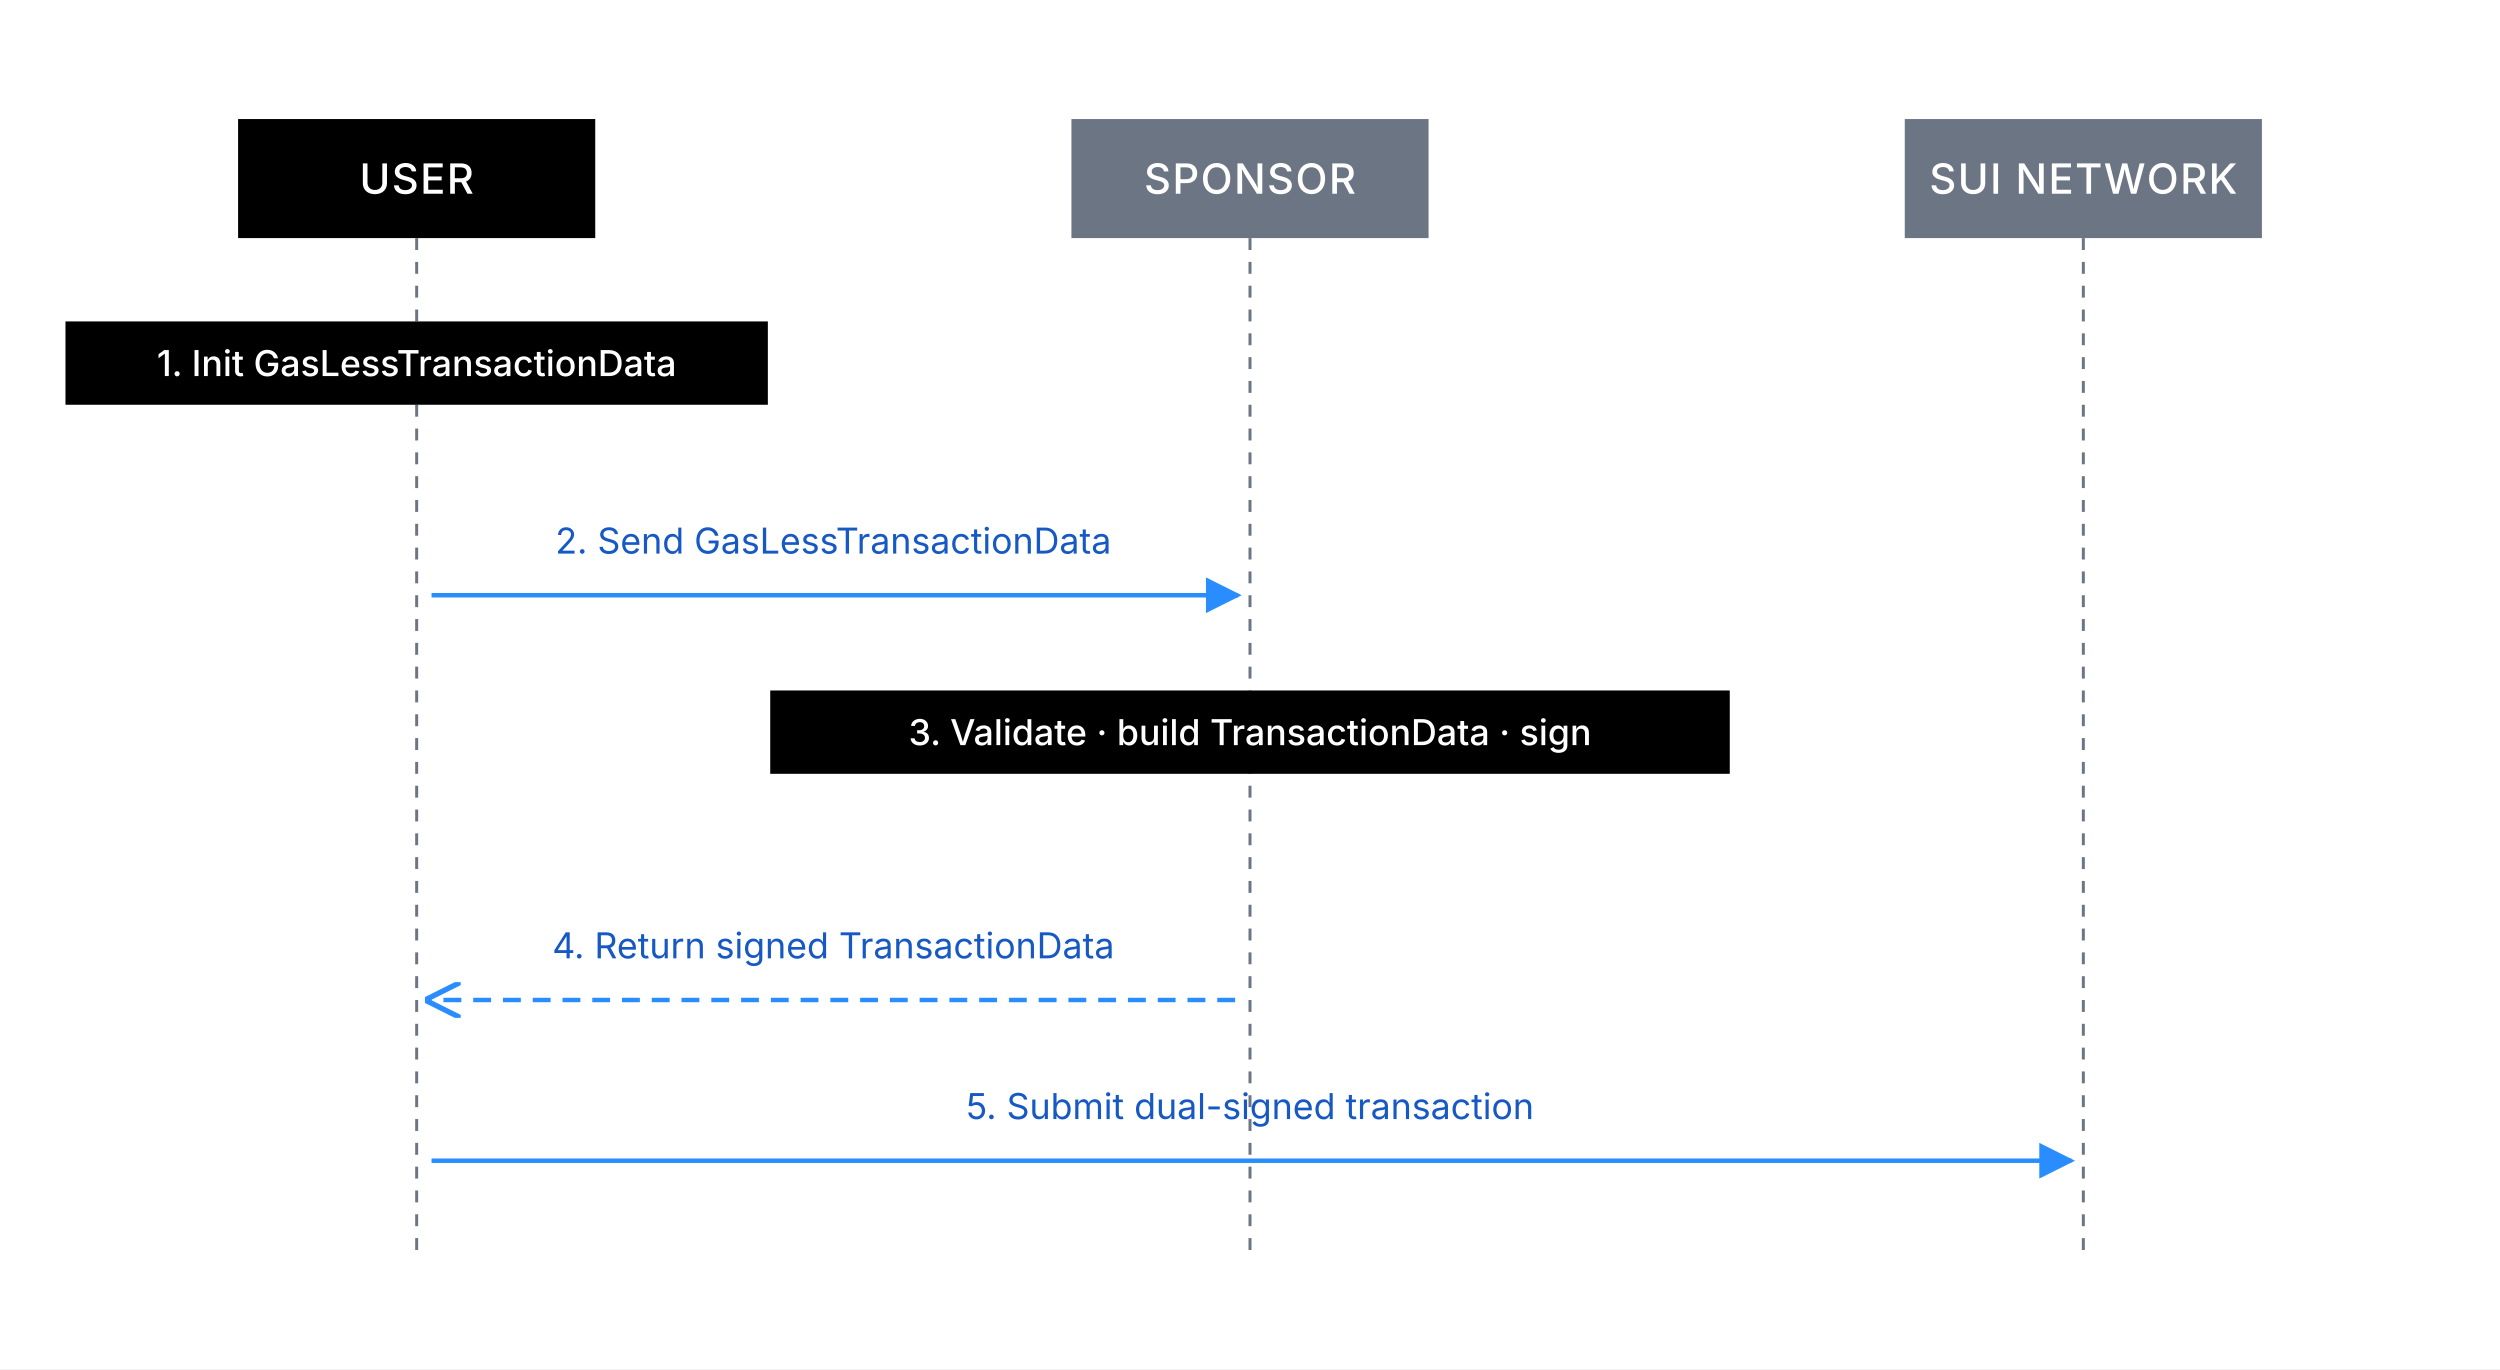
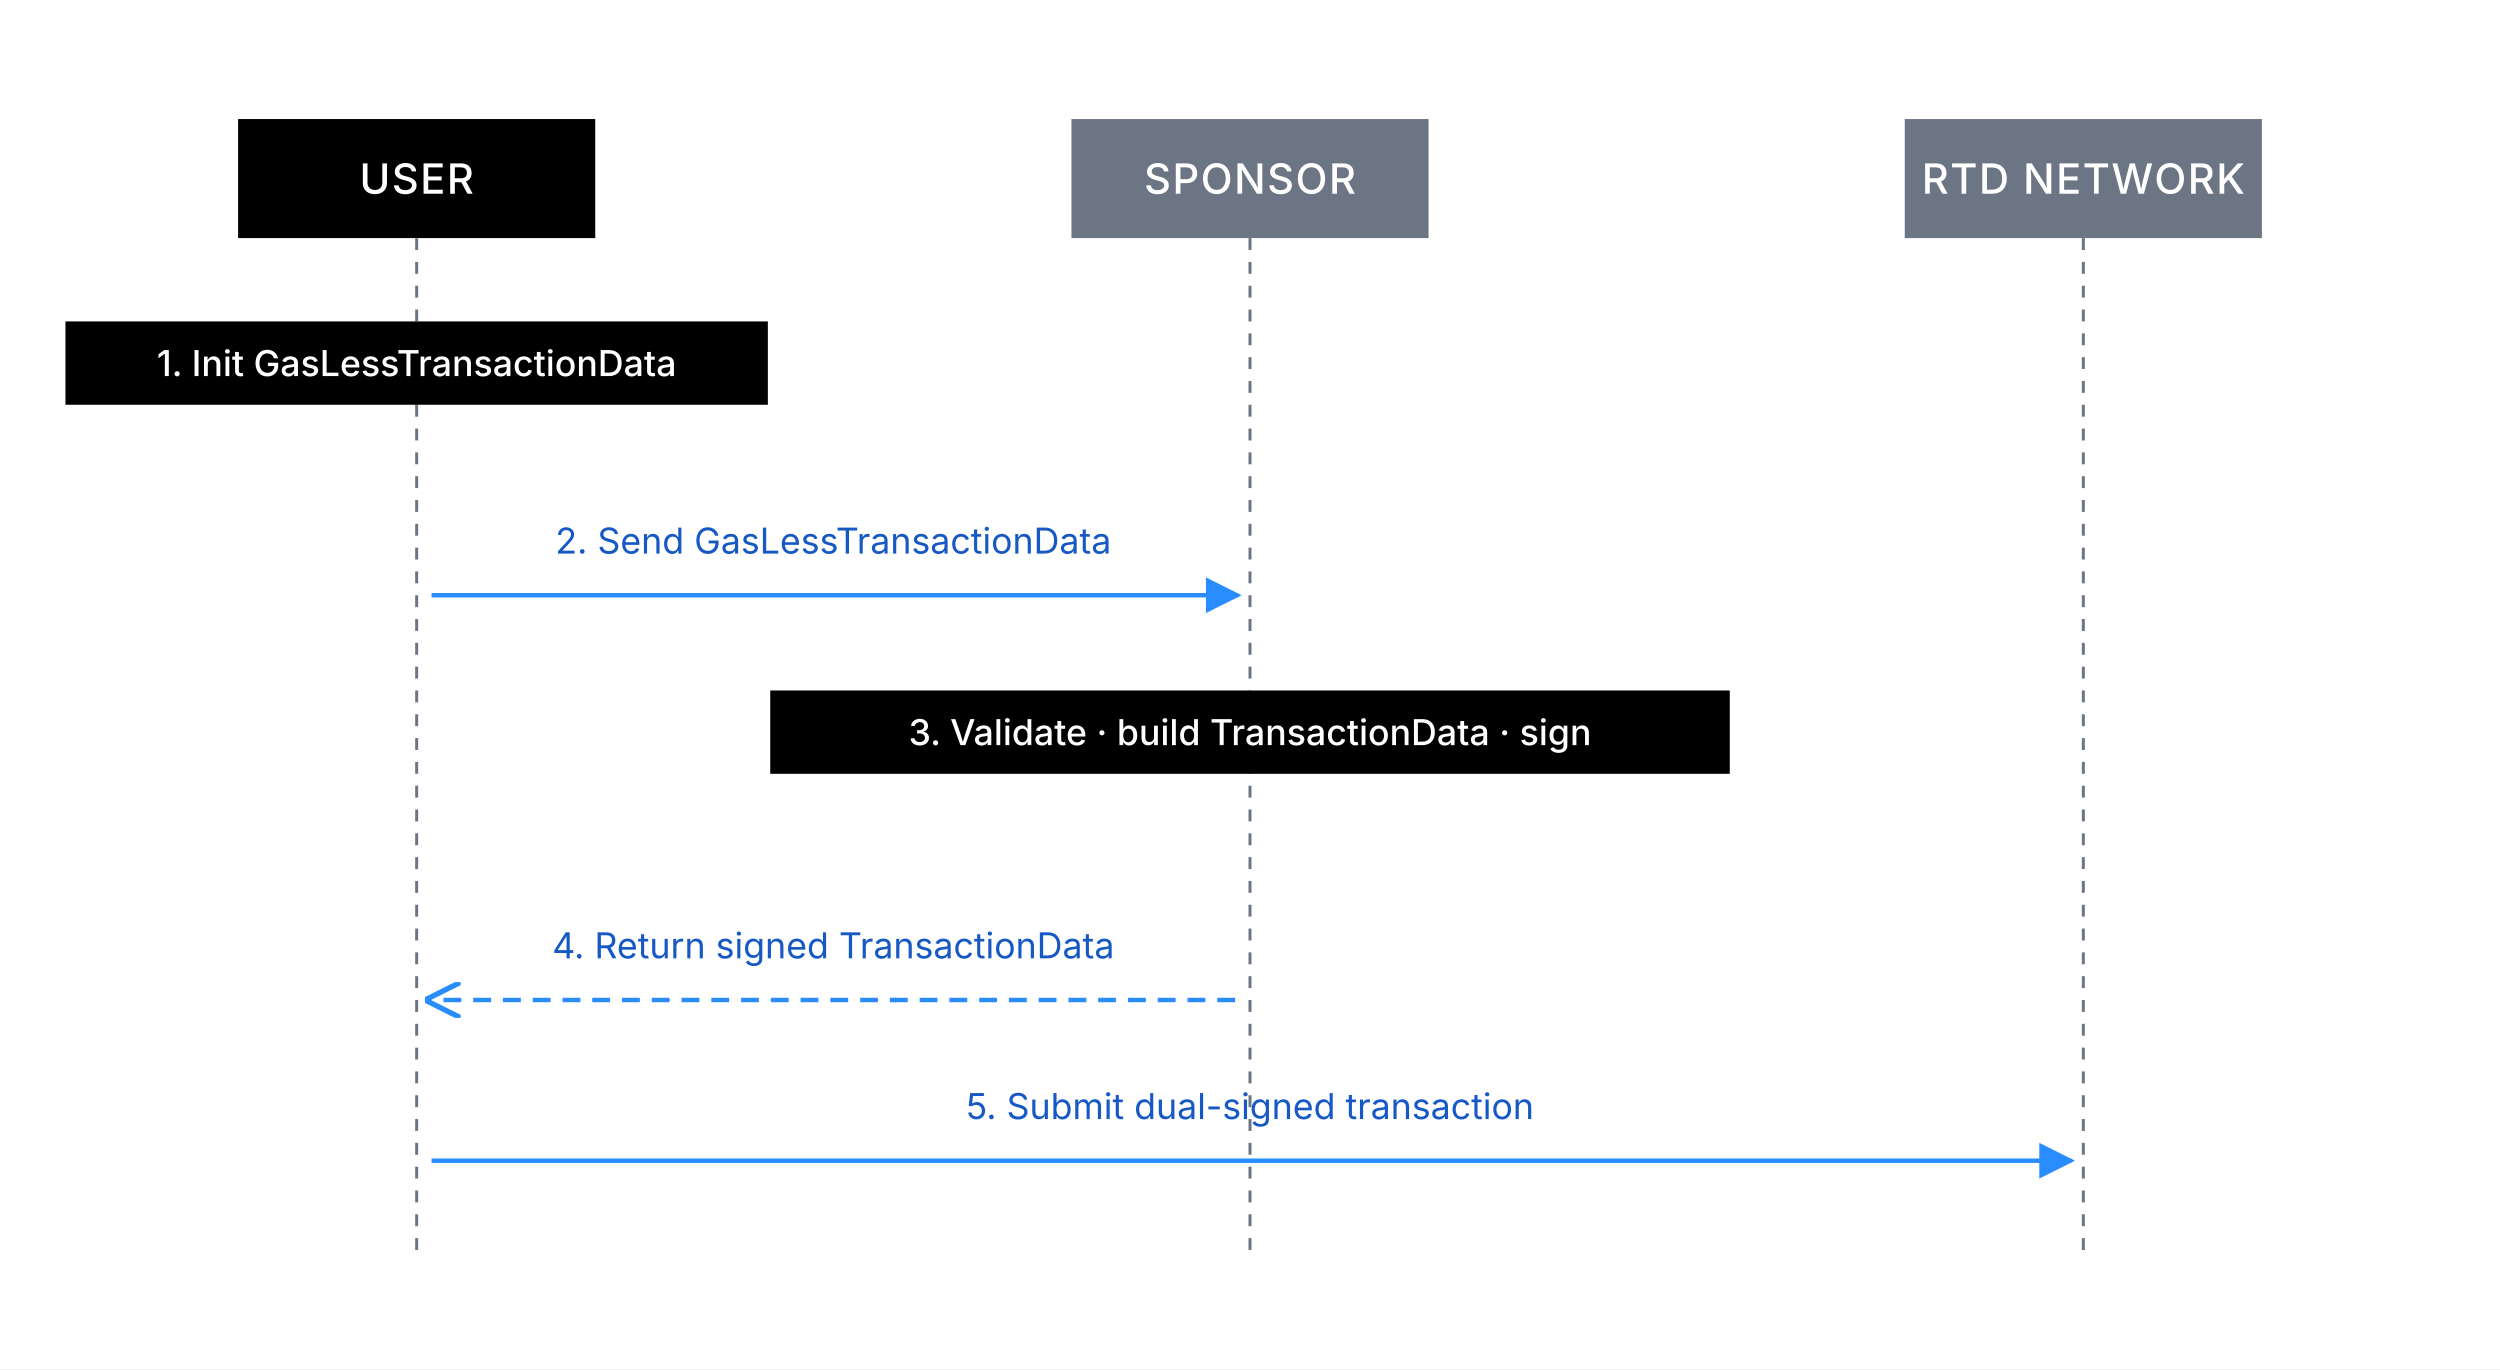
<svg xmlns="http://www.w3.org/2000/svg" width="840" height="460" viewBox="0 0 840 460" role="img" font-family="Inter, system-ui, sans-serif" font-size="14">
  <defs>
    <marker id="sync" viewBox="0 0 10 10" refX="9" refY="5" markerWidth="8" markerHeight="8" orient="auto-start-reverse">
      <path d="M0 0 L10 5 L0 10 z" fill="#298DFF" />
    </marker>
    <marker id="async" viewBox="0 0 10 10" refX="9" refY="5" markerWidth="8" markerHeight="8" orient="auto-start-reverse">
      <path d="M0 0 L10 5 L0 10" fill="none" stroke="#298DFF" stroke-width="1.5" />
    </marker>
  </defs>
  <rect x="0" y="0" width="840" height="460" fill="#FFFFFF" />
  <g>
    <rect x="80" y="40" width="120" height="40" fill="#000000" />
    <text x="140" y="60" fill="#FFFFFF" text-anchor="middle" dominant-baseline="central" font-family="Inter, system-ui, sans-serif" font-size="14" font-weight="500" letter-spacing="0.5">USER</text>
  </g>
  <g>
    <rect x="360" y="40" width="120" height="40" fill="#6C7584" />
    <text x="420" y="60" fill="#FFFFFF" text-anchor="middle" dominant-baseline="central" font-family="Inter, system-ui, sans-serif" font-size="14" font-weight="500" letter-spacing="0.5">SPONSOR</text>
  </g>
  <g>
    <rect x="640" y="40" width="120" height="40" fill="#6C7584" />
-     <text x="700" y="60" fill="#FFFFFF" text-anchor="middle" dominant-baseline="central" font-family="Inter, system-ui, sans-serif" font-size="14" font-weight="500" letter-spacing="0.5">SUI NETWORK</text>
+     <text x="700" y="60" fill="#FFFFFF" text-anchor="middle" dominant-baseline="central" font-family="Inter, system-ui, sans-serif" font-size="14" font-weight="500" letter-spacing="0.5">RTD NETWORK</text>
  </g>
  <line x1="140" y1="80" x2="140" y2="420" stroke="#6C7584" stroke-width="1" stroke-dasharray="4 4" />
  <line x1="420" y1="80" x2="420" y2="420" stroke="#6C7584" stroke-width="1" stroke-dasharray="4 4" />
  <line x1="700" y1="80" x2="700" y2="420" stroke="#6C7584" stroke-width="1" stroke-dasharray="4 4" />
  <g>
    <rect x="22" y="108" width="236" height="28" fill="#000000" />
    <text x="140" y="122" fill="#FFFFFF" text-anchor="middle" dominant-baseline="central" font-family="Inter, system-ui, sans-serif" font-size="12" font-weight="500">1. Init GasLessTransactionData</text>
  </g>
  <text x="280" y="186" fill="#1759C4" text-anchor="middle" font-family="Inter, system-ui, sans-serif" font-size="12">2. Send GasLessTransactionData</text>
  <g>
    <line x1="145" y1="200" x2="416" y2="200" stroke="#298DFF" stroke-width="1.5" marker-end="url(#sync)" />
  </g>
  <g>
    <rect x="258.8" y="232" width="322.4" height="28" fill="#000000" />
    <text x="420" y="246" fill="#FFFFFF" text-anchor="middle" dominant-baseline="central" font-family="Inter, system-ui, sans-serif" font-size="12" font-weight="500">3. Validate · build TransactionData · sign</text>
  </g>
  <text x="280" y="322" fill="#1759C4" text-anchor="middle" font-family="Inter, system-ui, sans-serif" font-size="12">4. Return signed TransactionData</text>
  <g>
    <line x1="415" y1="336" x2="144" y2="336" stroke="#298DFF" stroke-width="1.5" marker-end="url(#async)" stroke-dasharray="6 4" />
  </g>
  <text x="420" y="376" fill="#1759C4" text-anchor="middle" font-family="Inter, system-ui, sans-serif" font-size="12">5. Submit dual-signed transaction</text>
  <g>
    <line x1="145" y1="390" x2="696" y2="390" stroke="#298DFF" stroke-width="1.5" marker-end="url(#sync)" />
  </g>
</svg>
